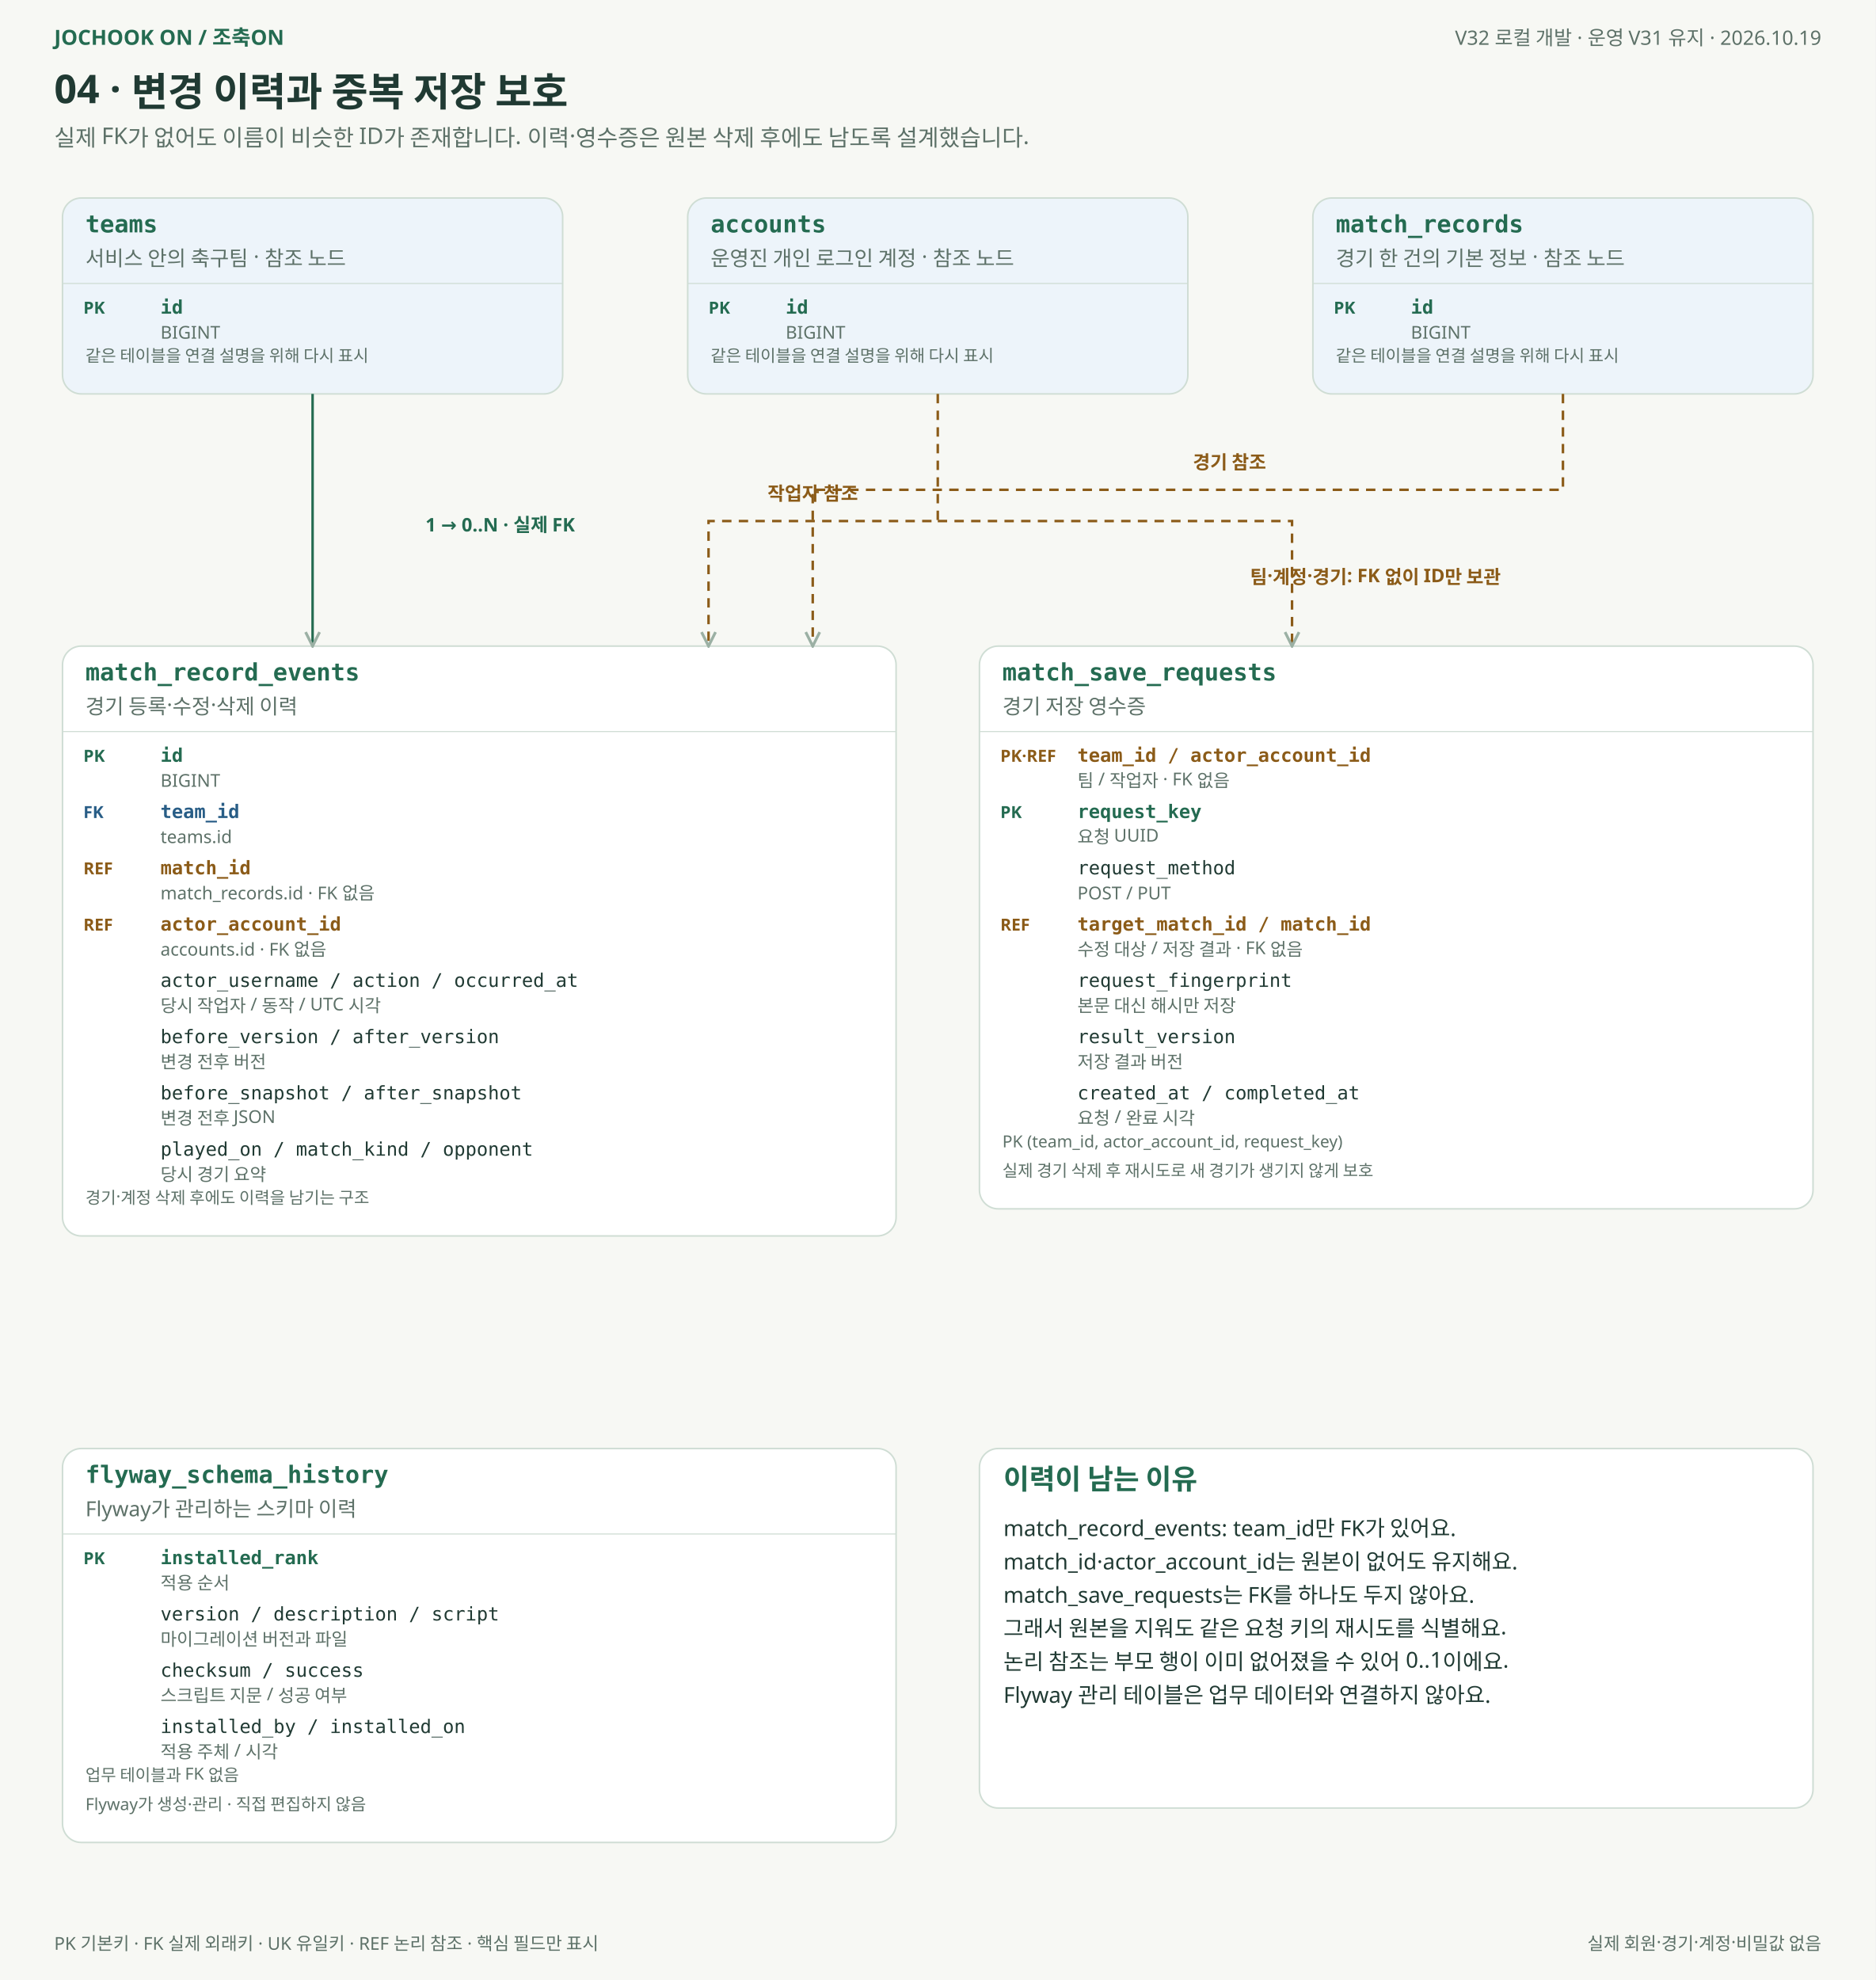
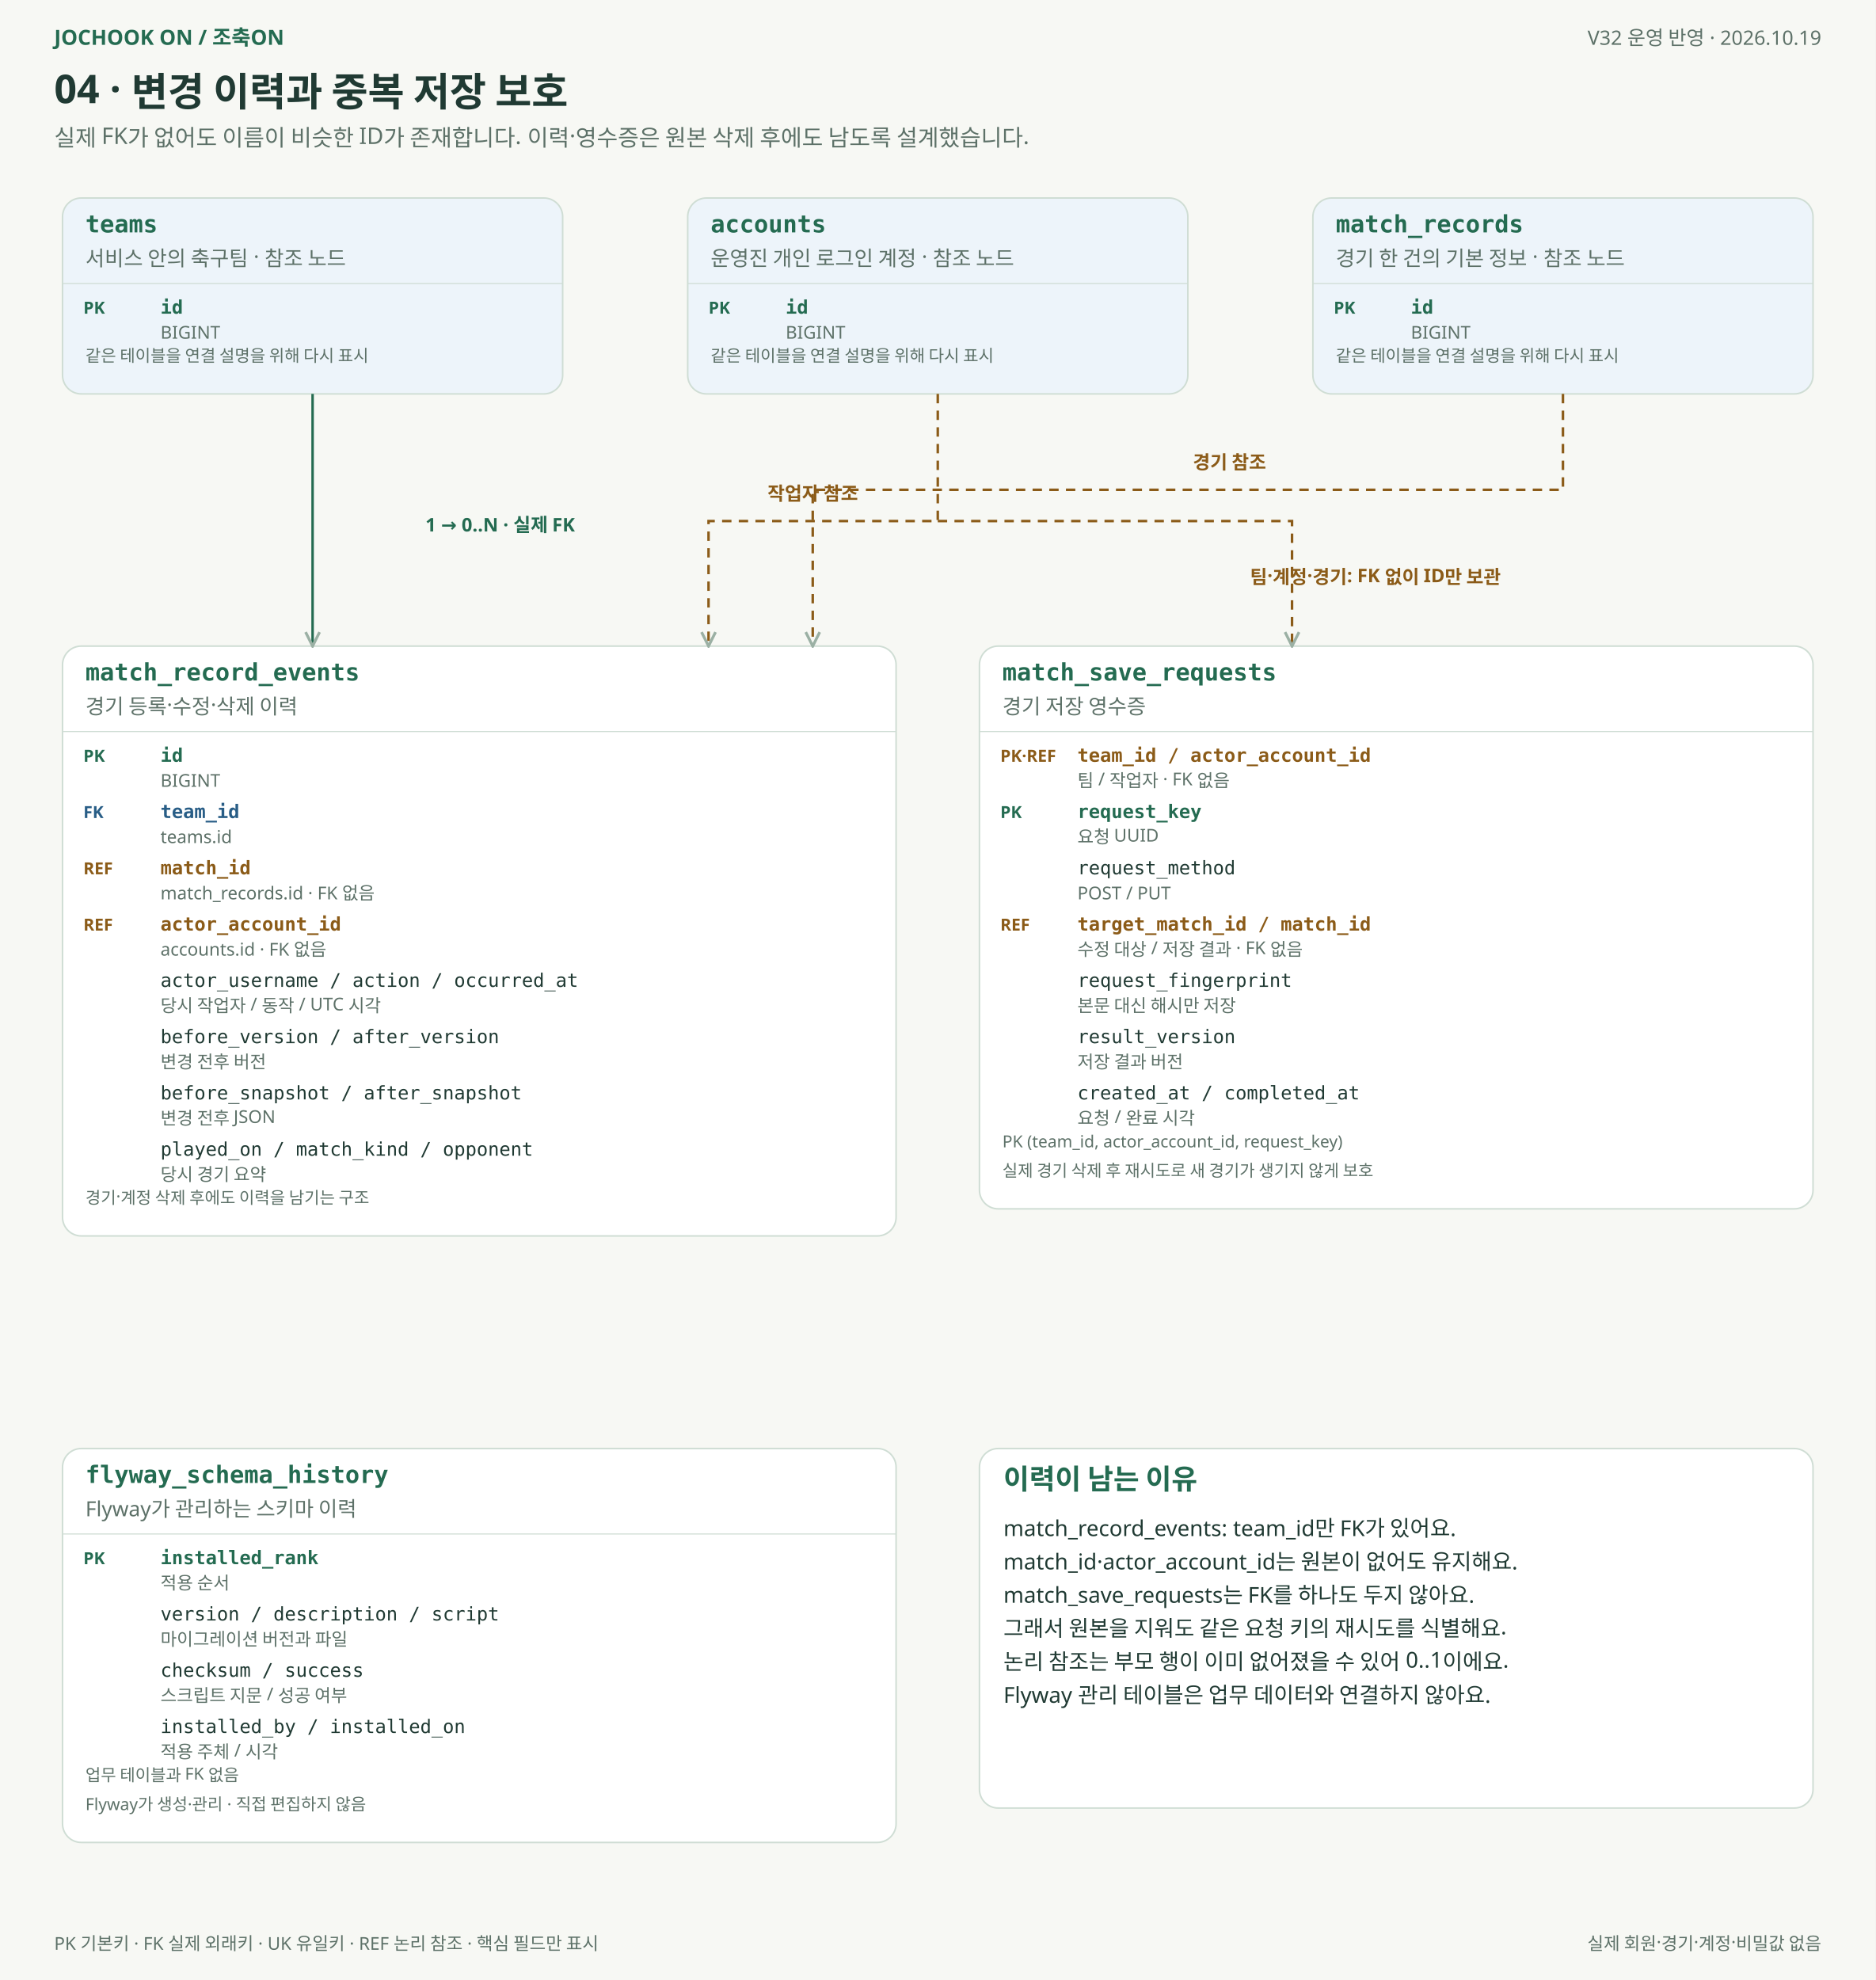
<svg xmlns="http://www.w3.org/2000/svg" width="1800" height="1900" viewBox="0 0 1800 1900" role="img" aria-labelledby="title desc">
  <defs>
    <marker id="arrow" viewBox="0 0 10 10" refX="9" refY="5" markerWidth="7" markerHeight="7" orient="auto">
      <path d="M1 1 L9 5 L1 9" fill="none" stroke="#9bb0a4" stroke-width="1.6" />
    </marker>
  </defs>
  <rect width="1800" height="1900" fill="#f7f8f4" />
  <g font-family="Malgun Gothic, Apple SD Gothic Neo, Noto Sans KR, sans-serif">
    <text x="52" y="43" font-size="20" fill="#246b51" font-weight="700" text-anchor="start">JOCHOOK ON / 조축ON</text>
-     <text x="1748" y="43" font-size="19" fill="#5d7168" font-weight="400" text-anchor="end">V32 로컬 개발 · 운영 V31 유지 · 2026.10.19</text>
+     <text x="1748" y="43" font-size="19" fill="#5d7168" font-weight="400" text-anchor="end">V32 운영 반영 · 2026.10.19</text>
    <text x="52" y="99" font-size="38" fill="#203a33" font-weight="700" text-anchor="start">04 · 변경 이력과 중복 저장 보호</text>
    <text x="52" y="140" font-size="22" fill="#5d7168" font-weight="400" text-anchor="start">실제 FK가 없어도 이름이 비슷한 ID가 존재합니다. 이력·영수증은 원본 삭제 후에도 남도록 설계했습니다.</text>
    <rect x="60" y="190" width="480" height="188" rx="18" fill="#edf4fa" stroke="#cfddd4" stroke-width="1.5" />
    <text x="82" y="223" font-size="23" fill="#246b51" font-weight="700" text-anchor="start" font-family="Consolas, monospace">teams</text>
    <text x="82" y="255" font-size="20" fill="#5d7168" font-weight="400" text-anchor="start">서비스 안의 축구팀 · 참조 노드</text>
    <path d="M 60 272 H 540" stroke="#cfddd4" />
    <text x="80" y="301" font-size="16" fill="#246b51" font-weight="700" text-anchor="start">PK</text>
    <text x="154" y="301" font-size="18" fill="#246b51" font-weight="600" text-anchor="start" font-family="Consolas, monospace">id</text>
    <text x="154" y="325" font-size="17" fill="#5d7168" font-weight="400" text-anchor="start">BIGINT</text>
    <text x="82" y="347" font-size="16" fill="#5d7168" font-weight="400" text-anchor="start">같은 테이블을 연결 설명을 위해 다시 표시</text>
    <rect x="660" y="190" width="480" height="188" rx="18" fill="#edf4fa" stroke="#cfddd4" stroke-width="1.5" />
    <text x="682" y="223" font-size="23" fill="#246b51" font-weight="700" text-anchor="start" font-family="Consolas, monospace">accounts</text>
    <text x="682" y="255" font-size="20" fill="#5d7168" font-weight="400" text-anchor="start">운영진 개인 로그인 계정 · 참조 노드</text>
    <path d="M 660 272 H 1140" stroke="#cfddd4" />
    <text x="680" y="301" font-size="16" fill="#246b51" font-weight="700" text-anchor="start">PK</text>
    <text x="754" y="301" font-size="18" fill="#246b51" font-weight="600" text-anchor="start" font-family="Consolas, monospace">id</text>
    <text x="754" y="325" font-size="17" fill="#5d7168" font-weight="400" text-anchor="start">BIGINT</text>
    <text x="682" y="347" font-size="16" fill="#5d7168" font-weight="400" text-anchor="start">같은 테이블을 연결 설명을 위해 다시 표시</text>
    <rect x="1260" y="190" width="480" height="188" rx="18" fill="#edf4fa" stroke="#cfddd4" stroke-width="1.5" />
    <text x="1282" y="223" font-size="23" fill="#246b51" font-weight="700" text-anchor="start" font-family="Consolas, monospace">match_records</text>
    <text x="1282" y="255" font-size="20" fill="#5d7168" font-weight="400" text-anchor="start">경기 한 건의 기본 정보 · 참조 노드</text>
    <path d="M 1260 272 H 1740" stroke="#cfddd4" />
    <text x="1280" y="301" font-size="16" fill="#246b51" font-weight="700" text-anchor="start">PK</text>
    <text x="1354" y="301" font-size="18" fill="#246b51" font-weight="600" text-anchor="start" font-family="Consolas, monospace">id</text>
    <text x="1354" y="325" font-size="17" fill="#5d7168" font-weight="400" text-anchor="start">BIGINT</text>
    <text x="1282" y="347" font-size="16" fill="#5d7168" font-weight="400" text-anchor="start">같은 테이블을 연결 설명을 위해 다시 표시</text>
    <rect x="60" y="620" width="800" height="566" rx="18" fill="#fff" stroke="#cfddd4" stroke-width="1.5" />
    <text x="82" y="653" font-size="23" fill="#246b51" font-weight="700" text-anchor="start" font-family="Consolas, monospace">match_record_events</text>
    <text x="82" y="685" font-size="20" fill="#5d7168" font-weight="400" text-anchor="start">경기 등록·수정·삭제 이력</text>
    <path d="M 60 702 H 860" stroke="#cfddd4" />
    <text x="80" y="731" font-size="16" fill="#246b51" font-weight="700" text-anchor="start">PK</text>
    <text x="154" y="731" font-size="18" fill="#246b51" font-weight="600" text-anchor="start" font-family="Consolas, monospace">id</text>
    <text x="154" y="755" font-size="17" fill="#5d7168" font-weight="400" text-anchor="start">BIGINT</text>
    <text x="80" y="785" font-size="16" fill="#285d86" font-weight="700" text-anchor="start">FK</text>
    <text x="154" y="785" font-size="18" fill="#285d86" font-weight="600" text-anchor="start" font-family="Consolas, monospace">team_id</text>
    <text x="154" y="809" font-size="17" fill="#5d7168" font-weight="400" text-anchor="start">teams.id</text>
    <text x="80" y="839" font-size="16" fill="#8b5b18" font-weight="700" text-anchor="start">REF</text>
    <text x="154" y="839" font-size="18" fill="#8b5b18" font-weight="600" text-anchor="start" font-family="Consolas, monospace">match_id</text>
    <text x="154" y="863" font-size="17" fill="#5d7168" font-weight="400" text-anchor="start">match_records.id · FK 없음</text>
    <text x="80" y="893" font-size="16" fill="#8b5b18" font-weight="700" text-anchor="start">REF</text>
    <text x="154" y="893" font-size="18" fill="#8b5b18" font-weight="600" text-anchor="start" font-family="Consolas, monospace">actor_account_id</text>
    <text x="154" y="917" font-size="17" fill="#5d7168" font-weight="400" text-anchor="start">accounts.id · FK 없음</text>
    <text x="154" y="947" font-size="18" fill="#203a33" font-weight="400" text-anchor="start" font-family="Consolas, monospace">actor_username / action / occurred_at</text>
    <text x="154" y="971" font-size="17" fill="#5d7168" font-weight="400" text-anchor="start">당시 작업자 / 동작 / UTC 시각</text>
    <text x="154" y="1001" font-size="18" fill="#203a33" font-weight="400" text-anchor="start" font-family="Consolas, monospace">before_version / after_version</text>
    <text x="154" y="1025" font-size="17" fill="#5d7168" font-weight="400" text-anchor="start">변경 전후 버전</text>
    <text x="154" y="1055" font-size="18" fill="#203a33" font-weight="400" text-anchor="start" font-family="Consolas, monospace">before_snapshot / after_snapshot</text>
    <text x="154" y="1079" font-size="17" fill="#5d7168" font-weight="400" text-anchor="start">변경 전후 JSON</text>
    <text x="154" y="1109" font-size="18" fill="#203a33" font-weight="400" text-anchor="start" font-family="Consolas, monospace">played_on / match_kind / opponent</text>
    <text x="154" y="1133" font-size="17" fill="#5d7168" font-weight="400" text-anchor="start">당시 경기 요약</text>
    <text x="82" y="1155" font-size="16" fill="#5d7168" font-weight="400" text-anchor="start">경기·계정 삭제 후에도 이력을 남기는 구조</text>
    <rect x="940" y="620" width="800" height="540" rx="18" fill="#fff" stroke="#cfddd4" stroke-width="1.5" />
    <text x="962" y="653" font-size="23" fill="#246b51" font-weight="700" text-anchor="start" font-family="Consolas, monospace">match_save_requests</text>
    <text x="962" y="685" font-size="20" fill="#5d7168" font-weight="400" text-anchor="start">경기 저장 영수증</text>
    <path d="M 940 702 H 1740" stroke="#cfddd4" />
    <text x="960" y="731" font-size="16" fill="#8b5b18" font-weight="700" text-anchor="start">PK·REF</text>
    <text x="1034" y="731" font-size="18" fill="#8b5b18" font-weight="600" text-anchor="start" font-family="Consolas, monospace">team_id / actor_account_id</text>
    <text x="1034" y="755" font-size="17" fill="#5d7168" font-weight="400" text-anchor="start">팀 / 작업자 · FK 없음</text>
    <text x="960" y="785" font-size="16" fill="#246b51" font-weight="700" text-anchor="start">PK</text>
    <text x="1034" y="785" font-size="18" fill="#246b51" font-weight="600" text-anchor="start" font-family="Consolas, monospace">request_key</text>
    <text x="1034" y="809" font-size="17" fill="#5d7168" font-weight="400" text-anchor="start">요청 UUID</text>
    <text x="1034" y="839" font-size="18" fill="#203a33" font-weight="400" text-anchor="start" font-family="Consolas, monospace">request_method</text>
    <text x="1034" y="863" font-size="17" fill="#5d7168" font-weight="400" text-anchor="start">POST / PUT</text>
    <text x="960" y="893" font-size="16" fill="#8b5b18" font-weight="700" text-anchor="start">REF</text>
    <text x="1034" y="893" font-size="18" fill="#8b5b18" font-weight="600" text-anchor="start" font-family="Consolas, monospace">target_match_id / match_id</text>
    <text x="1034" y="917" font-size="17" fill="#5d7168" font-weight="400" text-anchor="start">수정 대상 / 저장 결과 · FK 없음</text>
    <text x="1034" y="947" font-size="18" fill="#203a33" font-weight="400" text-anchor="start" font-family="Consolas, monospace">request_fingerprint</text>
    <text x="1034" y="971" font-size="17" fill="#5d7168" font-weight="400" text-anchor="start">본문 대신 해시만 저장</text>
    <text x="1034" y="1001" font-size="18" fill="#203a33" font-weight="400" text-anchor="start" font-family="Consolas, monospace">result_version</text>
    <text x="1034" y="1025" font-size="17" fill="#5d7168" font-weight="400" text-anchor="start">저장 결과 버전</text>
    <text x="1034" y="1055" font-size="18" fill="#203a33" font-weight="400" text-anchor="start" font-family="Consolas, monospace">created_at / completed_at</text>
    <text x="1034" y="1079" font-size="17" fill="#5d7168" font-weight="400" text-anchor="start">요청 / 완료 시각</text>
    <text x="962" y="1101" font-size="16" fill="#5d7168" font-weight="400" text-anchor="start">PK (team_id, actor_account_id, request_key)</text>
    <text x="962" y="1129" font-size="16" fill="#5d7168" font-weight="400" text-anchor="start">실제 경기 삭제 후 재시도로 새 경기가 생기지 않게 보호</text>
    <path d="M 300 378 L 300 620" stroke="#246b51" stroke-width="2.4" fill="none" marker-end="url(#arrow)" />
    <text x="480" y="510" font-size="18" fill="#246b51" font-weight="600" text-anchor="middle">1 → 0..N · 실제 FK</text>
    <path d="M 900 378 L 900 500 L 680 500 L 680 620" stroke="#8b5b18" stroke-width="2.4" fill="none" stroke-dasharray="9 7" marker-end="url(#arrow)" />
    <text x="780" y="480" font-size="18" fill="#8b5b18" font-weight="600" text-anchor="middle">작업자 참조</text>
    <path d="M 1500 378 L 1500 470 L 780 470 L 780 620" stroke="#8b5b18" stroke-width="2.4" fill="none" stroke-dasharray="9 7" marker-end="url(#arrow)" />
    <text x="1180" y="450" font-size="18" fill="#8b5b18" font-weight="600" text-anchor="middle">경기 참조</text>
    <path d="M 900 500 L 1240 500 L 1240 620" stroke="#8b5b18" stroke-width="2.4" fill="none" stroke-dasharray="9 7" marker-end="url(#arrow)" />
    <text x="1320" y="560" font-size="18" fill="#8b5b18" font-weight="600" text-anchor="middle">팀·계정·경기: FK 없이 ID만 보관</text>
    <rect x="60" y="1390" width="800" height="378" rx="18" fill="#fff" stroke="#cfddd4" stroke-width="1.5" />
    <text x="82" y="1423" font-size="23" fill="#246b51" font-weight="700" text-anchor="start" font-family="Consolas, monospace">flyway_schema_history</text>
    <text x="82" y="1455" font-size="20" fill="#5d7168" font-weight="400" text-anchor="start">Flyway가 관리하는 스키마 이력</text>
    <path d="M 60 1472 H 860" stroke="#cfddd4" />
    <text x="80" y="1501" font-size="16" fill="#246b51" font-weight="700" text-anchor="start">PK</text>
    <text x="154" y="1501" font-size="18" fill="#246b51" font-weight="600" text-anchor="start" font-family="Consolas, monospace">installed_rank</text>
    <text x="154" y="1525" font-size="17" fill="#5d7168" font-weight="400" text-anchor="start">적용 순서</text>
    <text x="154" y="1555" font-size="18" fill="#203a33" font-weight="400" text-anchor="start" font-family="Consolas, monospace">version / description / script</text>
    <text x="154" y="1579" font-size="17" fill="#5d7168" font-weight="400" text-anchor="start">마이그레이션 버전과 파일</text>
    <text x="154" y="1609" font-size="18" fill="#203a33" font-weight="400" text-anchor="start" font-family="Consolas, monospace">checksum / success</text>
    <text x="154" y="1633" font-size="17" fill="#5d7168" font-weight="400" text-anchor="start">스크립트 지문 / 성공 여부</text>
    <text x="154" y="1663" font-size="18" fill="#203a33" font-weight="400" text-anchor="start" font-family="Consolas, monospace">installed_by / installed_on</text>
    <text x="154" y="1687" font-size="17" fill="#5d7168" font-weight="400" text-anchor="start">적용 주체 / 시각</text>
    <text x="82" y="1709" font-size="16" fill="#5d7168" font-weight="400" text-anchor="start">업무 테이블과 FK 없음</text>
    <text x="82" y="1737" font-size="16" fill="#5d7168" font-weight="400" text-anchor="start">Flyway가 생성·관리 · 직접 편집하지 않음</text>
    <rect x="940" y="1390" width="800" height="345" rx="18" fill="#fff" stroke="#cfddd4" stroke-width="1.5" />
    <text x="963" y="1429" font-size="27" fill="#246b51" font-weight="700" text-anchor="start">이력이 남는 이유</text>
    <text x="963" y="1474" font-size="21" fill="#203a33" font-weight="400" text-anchor="start">match_record_events: team_id만 FK가 있어요.</text>
    <text x="963" y="1506" font-size="21" fill="#203a33" font-weight="400" text-anchor="start">match_id·actor_account_id는 원본이 없어도 유지해요.</text>
    <text x="963" y="1538" font-size="21" fill="#203a33" font-weight="400" text-anchor="start">match_save_requests는 FK를 하나도 두지 않아요.</text>
    <text x="963" y="1570" font-size="21" fill="#203a33" font-weight="400" text-anchor="start">그래서 원본을 지워도 같은 요청 키의 재시도를 식별해요.</text>
    <text x="963" y="1602" font-size="21" fill="#203a33" font-weight="400" text-anchor="start">논리 참조는 부모 행이 이미 없어졌을 수 있어 0..1이에요.</text>
    <text x="963" y="1634" font-size="21" fill="#203a33" font-weight="400" text-anchor="start">Flyway 관리 테이블은 업무 데이터와 연결하지 않아요.</text>
    <text x="52" y="1871" font-size="17" fill="#5d7168" font-weight="400" text-anchor="start">PK 기본키 · FK 실제 외래키 · UK 유일키 · REF 논리 참조 · 핵심 필드만 표시</text>
    <text x="1748" y="1871" font-size="17" fill="#5d7168" font-weight="400" text-anchor="end">실제 회원·경기·계정·비밀값 없음</text>
  </g>
</svg>
